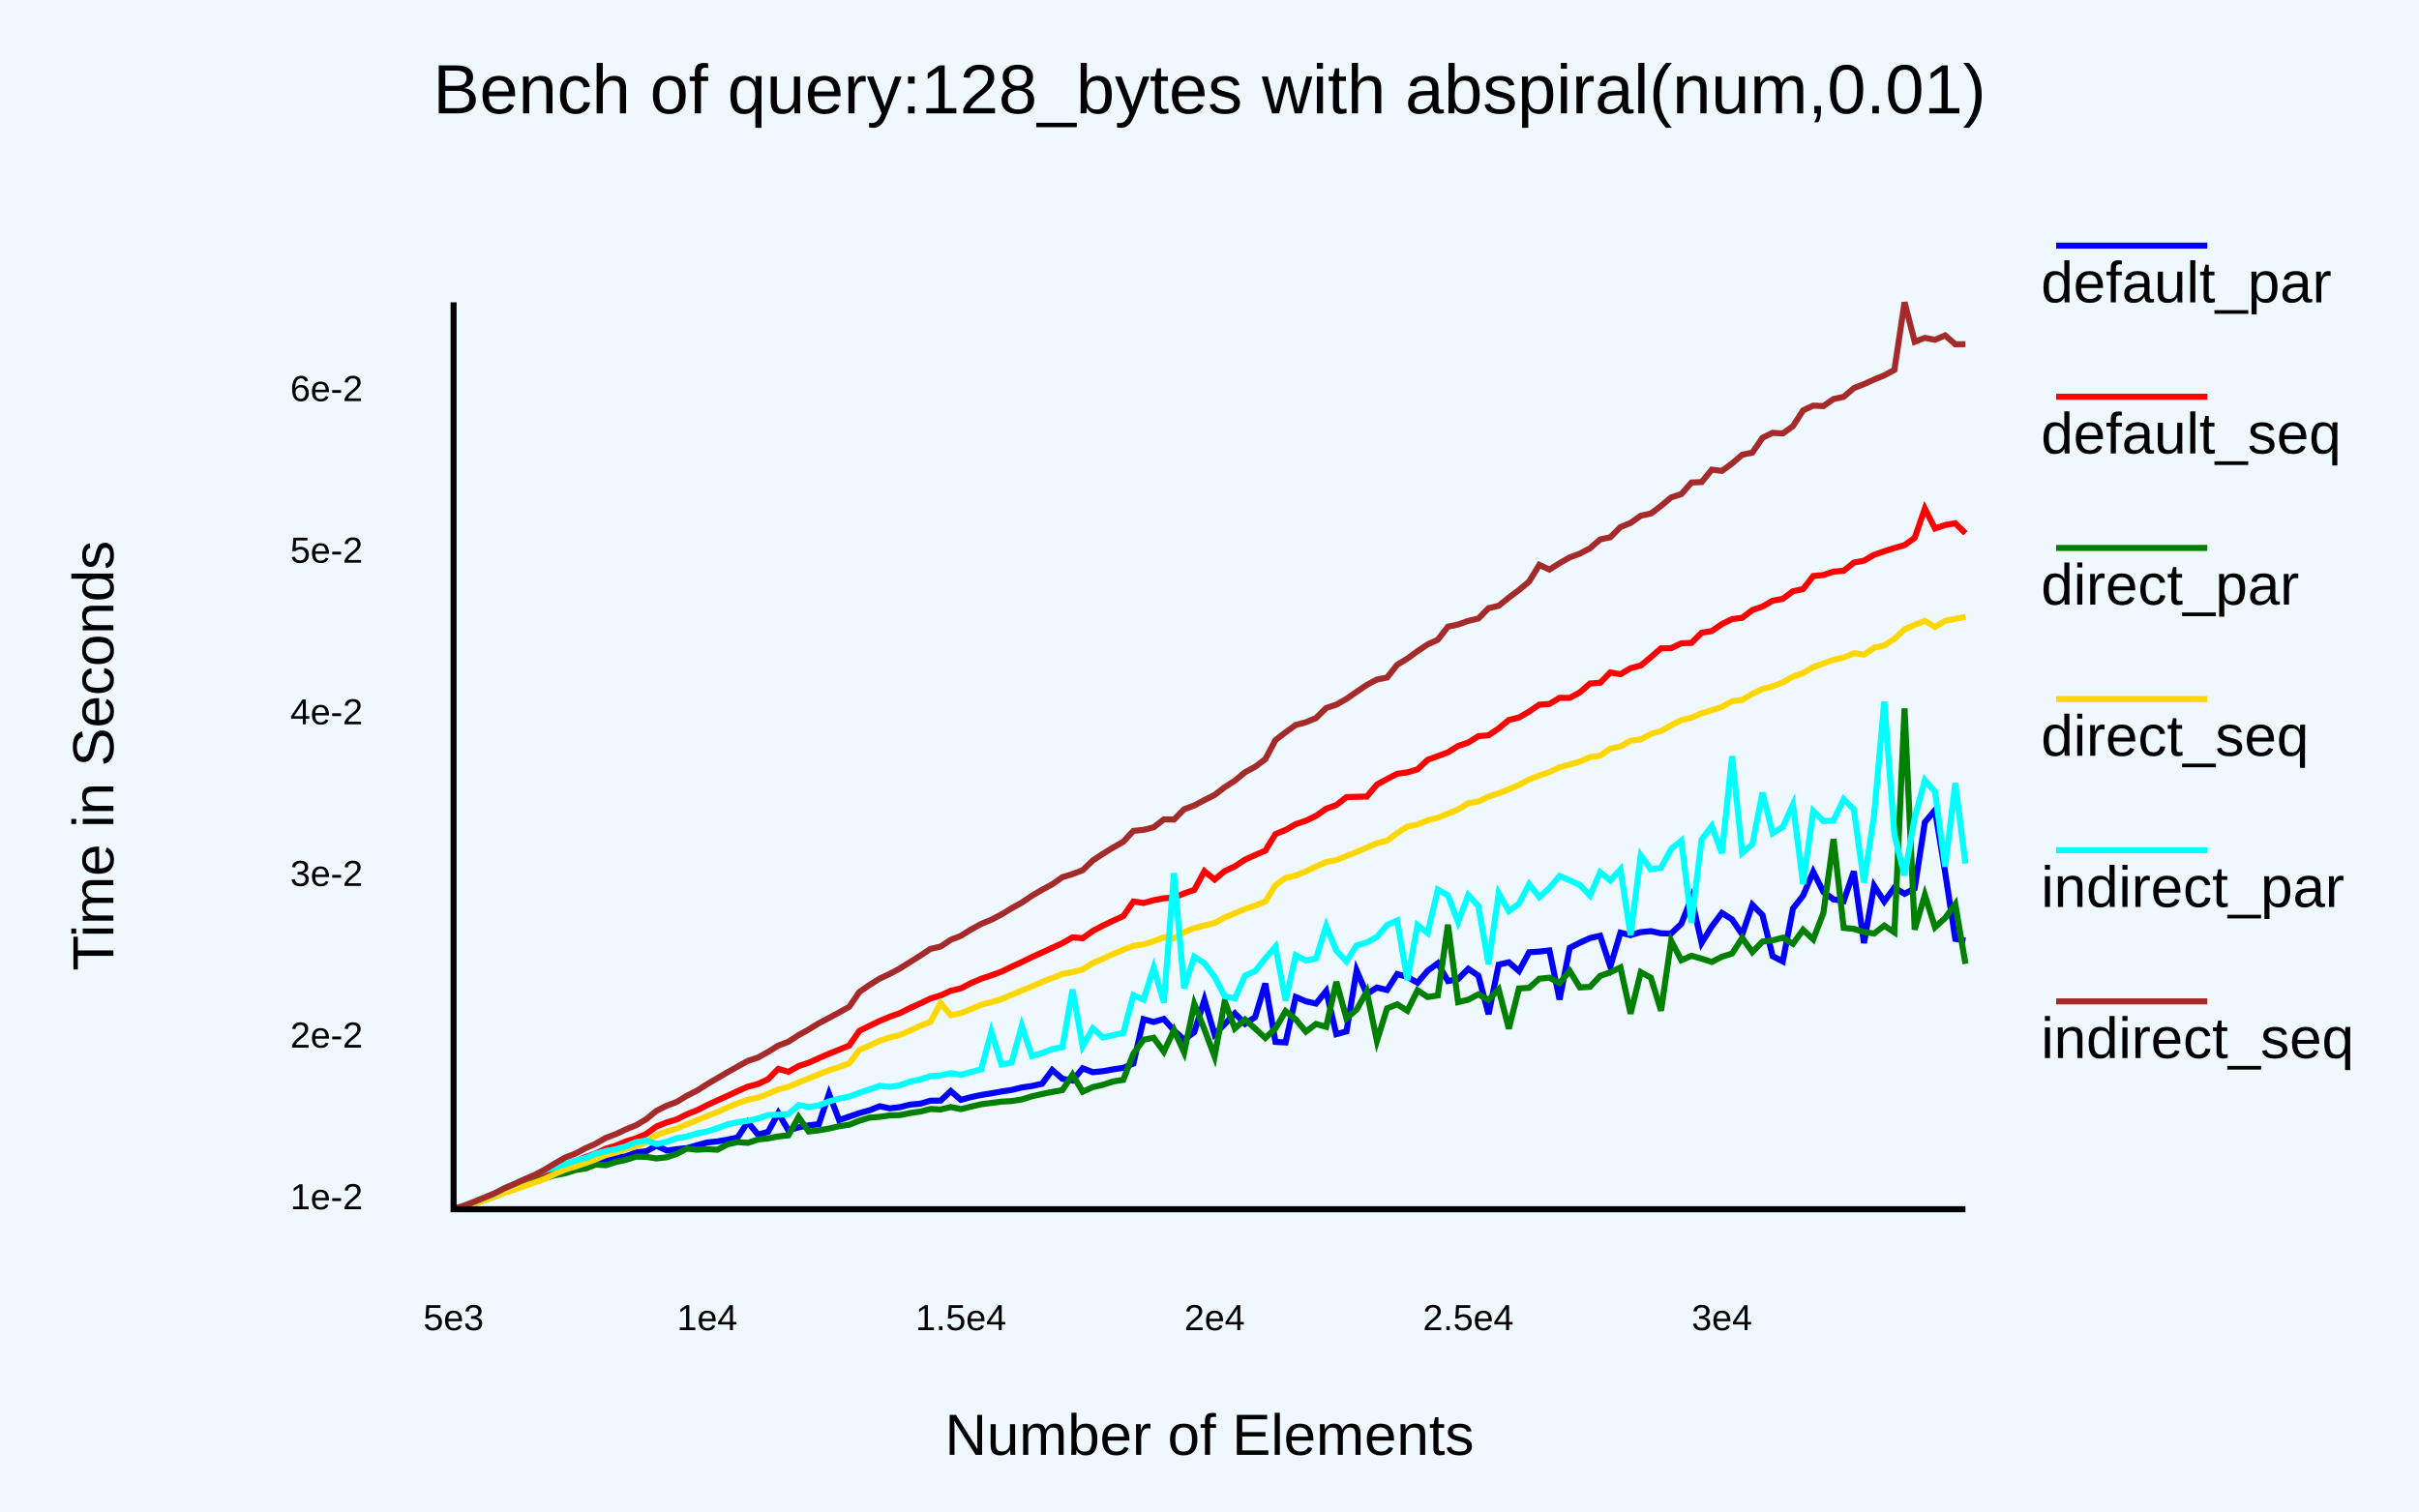
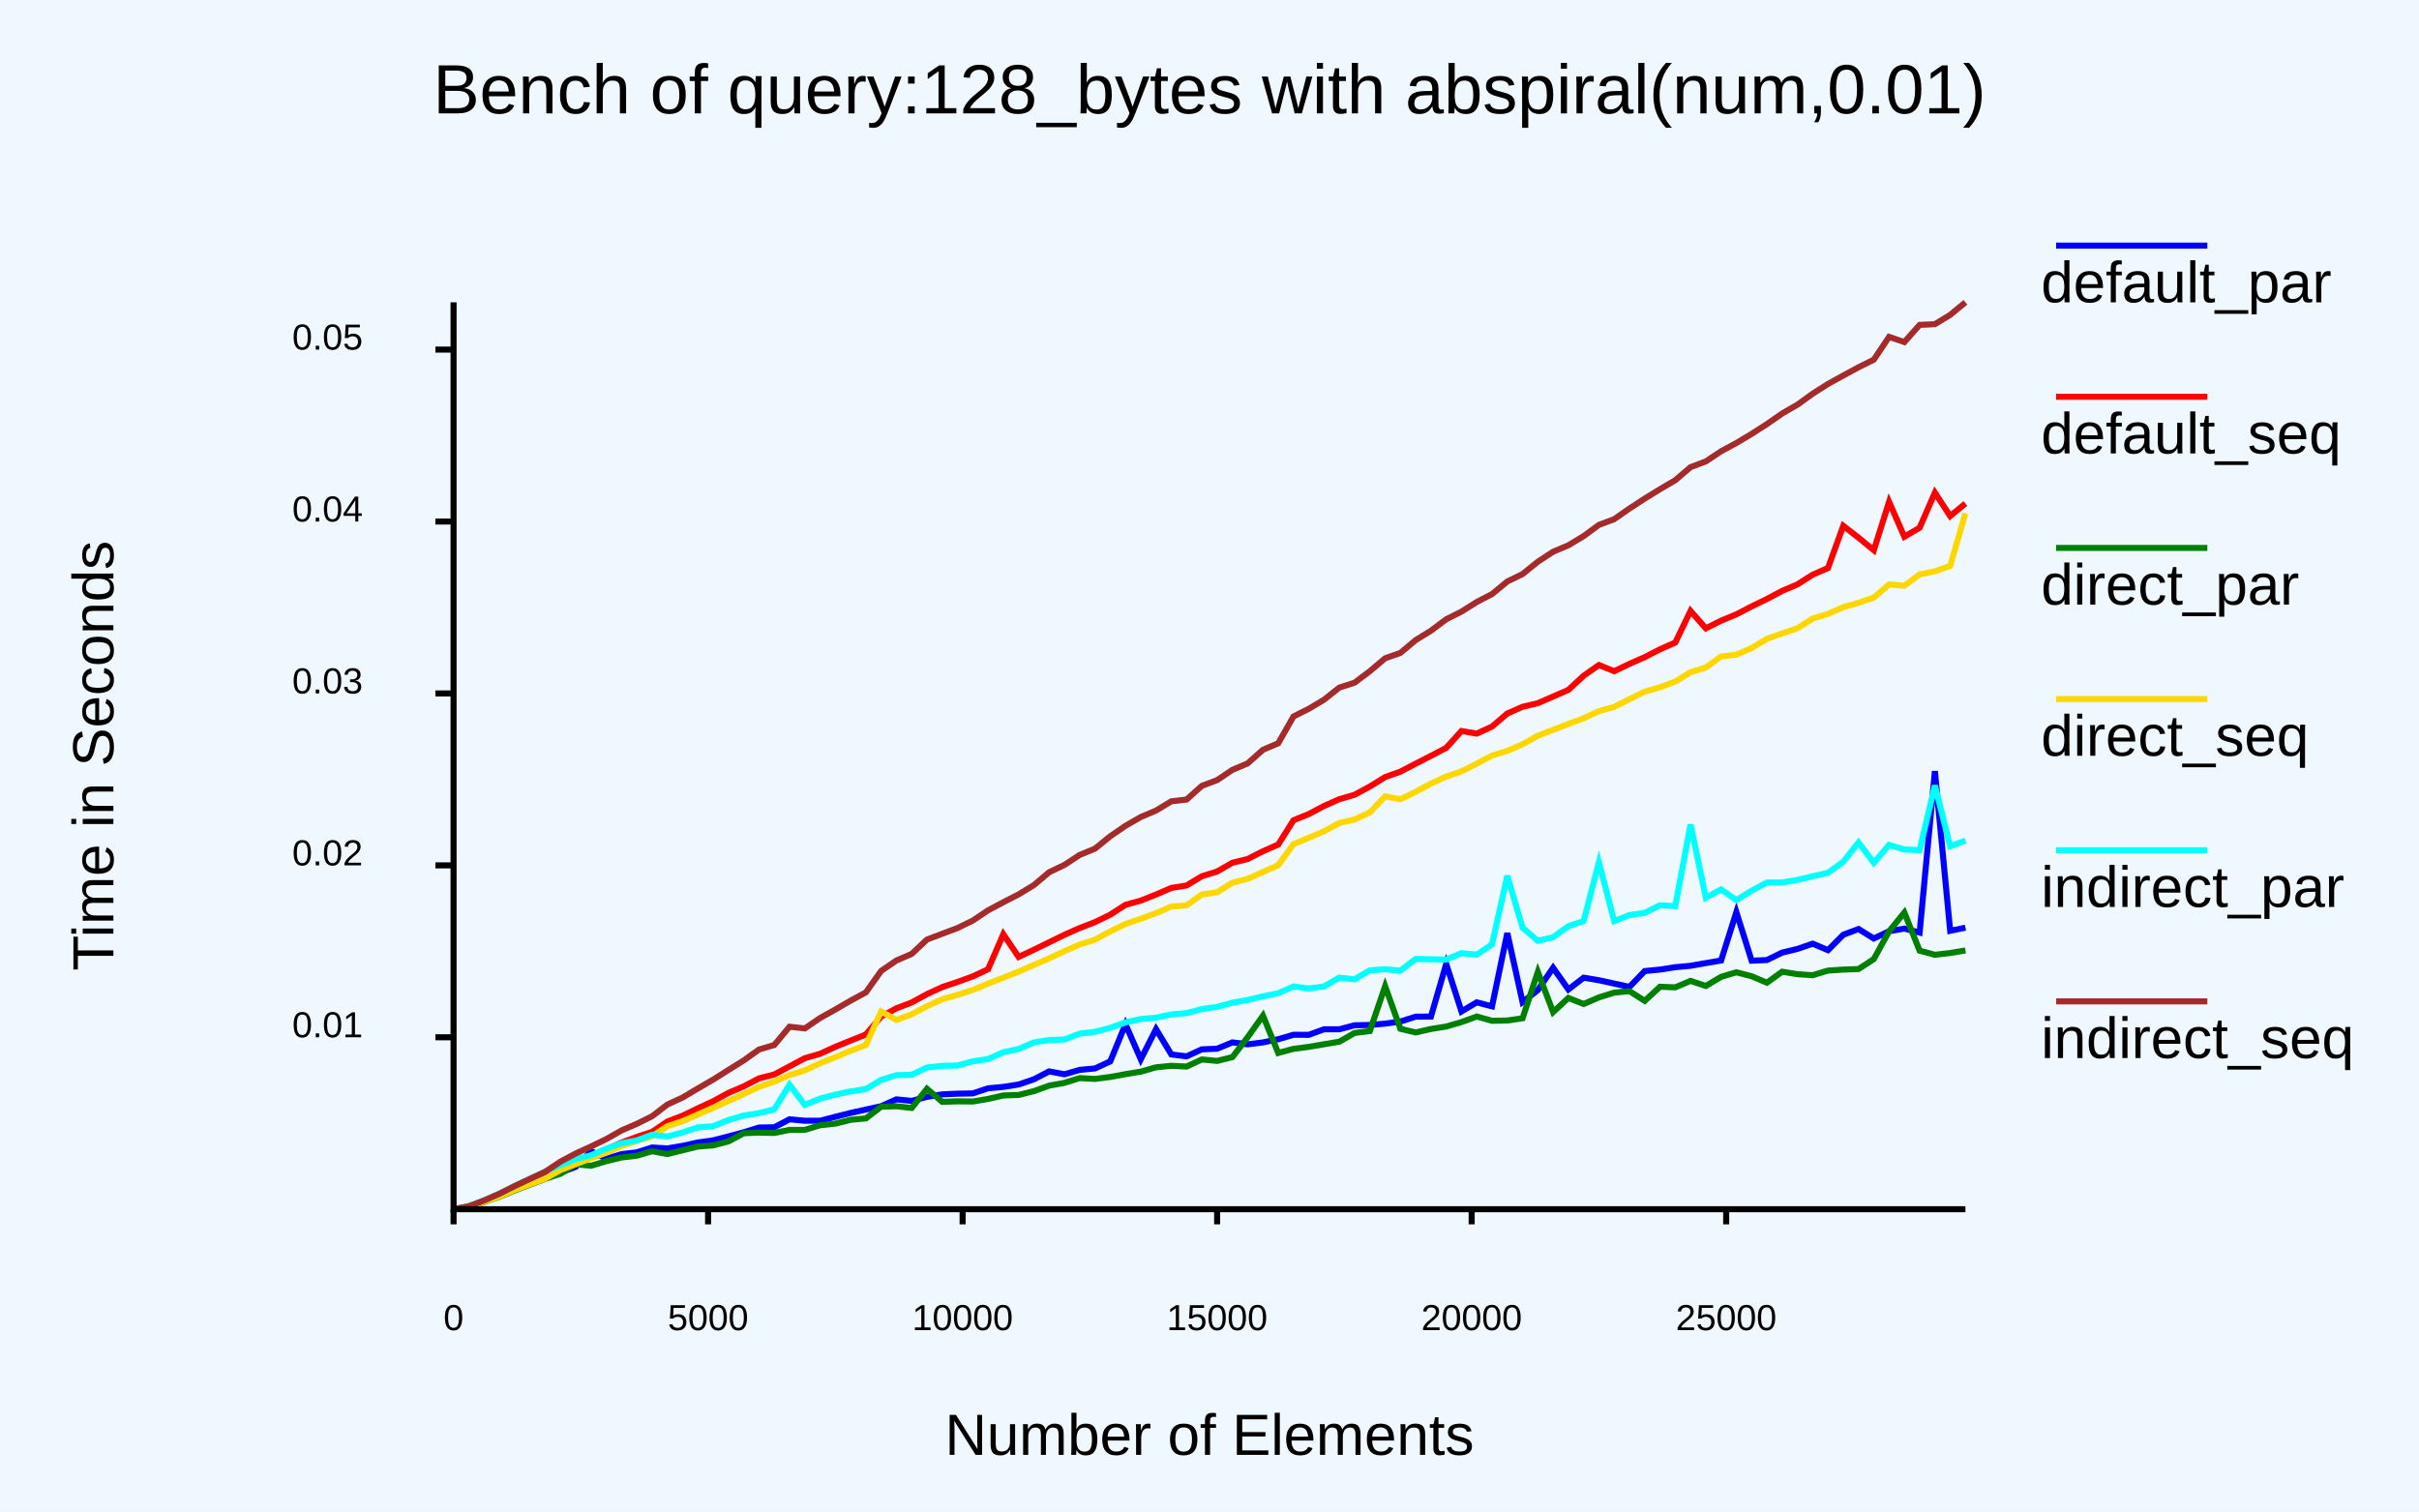
<svg xmlns="http://www.w3.org/2000/svg" class="poloto" height="500" viewBox="0 0 800 500" width="800">
  <rect class="poloto_background" fill="white" height="500" width="800" x="0" y="0" />
  <style>
.poloto {
font-family: "Arial";
stroke-width:2;
}
.poloto_text{fill: var(--poloto_fg_color,black);  }
.poloto_axis_lines{stroke: var(--poloto_fg_color,black);stoke-width:3;fill:none}
.poloto_background{fill: var(--poloto_bg_color,aliceblue); }
.poloto0stroke{stroke:  var(--poloto_color0,blue); }
.poloto1stroke{stroke:  var(--poloto_color1,red); }
.poloto2stroke{stroke:  var(--poloto_color2,green); }
.poloto3stroke{stroke:  var(--poloto_color3,gold); }
.poloto4stroke{stroke:  var(--poloto_color4,aqua); }
.poloto5stroke{stroke:  var(--poloto_color5,brown); }
.poloto6stroke{stroke:  var(--poloto_color6,lime); }
.poloto7stroke{stroke:  var(--poloto_color7,chocolate); }
.poloto0fill{fill:var(--poloto_color0,blue);}
.poloto1fill{fill:var(--poloto_color1,red);}
.poloto2fill{fill:var(--poloto_color2,green);}
.poloto3fill{fill:var(--poloto_color3,gold);}
.poloto4fill{fill:var(--poloto_color4,aqua);}
.poloto5fill{fill:var(--poloto_color5,brown);}
.poloto6fill{fill:var(--poloto_color6,lime);}
.poloto7fill{fill:var(--poloto_color7,chocolate);}
</style>
+   <line class="poloto_axis_lines" stroke="black" x1="150" x2="150" y1="400" y2="405" />
  <text alignment-baseline="start" class="poloto_text" text-anchor="middle" x="150" y="440">
- 5e3
+ 0
</text>
-   <text alignment-baseline="start" class="poloto_text" text-anchor="middle" x="233.893" y="440">
- 1e4
+   <line class="poloto_axis_lines" stroke="black" x1="234.175" x2="234.175" y1="400" y2="405" />
+   <text alignment-baseline="start" class="poloto_text" text-anchor="middle" x="234.175" y="440">
+ 5000
</text>
-   <text alignment-baseline="start" class="poloto_text" text-anchor="middle" x="317.785" y="440">
- 1.5e4
+   <line class="poloto_axis_lines" stroke="black" x1="318.35" x2="318.35" y1="400" y2="405" />
+   <text alignment-baseline="start" class="poloto_text" text-anchor="middle" x="318.35" y="440">
+ 10000
</text>
-   <text alignment-baseline="start" class="poloto_text" text-anchor="middle" x="401.678" y="440">
- 2e4
+   <line class="poloto_axis_lines" stroke="black" x1="402.525" x2="402.525" y1="400" y2="405" />
+   <text alignment-baseline="start" class="poloto_text" text-anchor="middle" x="402.525" y="440">
+ 15000
</text>
-   <text alignment-baseline="start" class="poloto_text" text-anchor="middle" x="485.57" y="440">
- 2.5e4
+   <line class="poloto_axis_lines" stroke="black" x1="486.7" x2="486.7" y1="400" y2="405" />
+   <text alignment-baseline="start" class="poloto_text" text-anchor="middle" x="486.7" y="440">
+ 20000
</text>
-   <text alignment-baseline="start" class="poloto_text" text-anchor="middle" x="569.463" y="440">
- 3e4
+   <line class="poloto_axis_lines" stroke="black" x1="570.875" x2="570.875" y1="400" y2="405" />
+   <text alignment-baseline="start" class="poloto_text" text-anchor="middle" x="570.875" y="440">
+ 25000
</text>
-   <text alignment-baseline="middle" class="poloto_text" text-anchor="end" x="120" y="400">
- 1e-2
+   <line class="poloto_axis_lines" stroke="black" x1="150" x2="144" y1="343.13" y2="343.13" />
+   <text alignment-baseline="middle" class="poloto_text" text-anchor="end" x="120" y="343.13">
+ 0.01
</text>
-   <text alignment-baseline="middle" class="poloto_text" text-anchor="end" x="120" y="346.534">
- 2e-2
+   <line class="poloto_axis_lines" stroke="black" x1="150" x2="144" y1="286.259" y2="286.259" />
+   <text alignment-baseline="middle" class="poloto_text" text-anchor="end" x="120" y="286.259">
+ 0.02
</text>
-   <text alignment-baseline="middle" class="poloto_text" text-anchor="end" x="120" y="293.068">
- 3e-2
+   <line class="poloto_axis_lines" stroke="black" x1="150" x2="144" y1="229.388" y2="229.388" />
+   <text alignment-baseline="middle" class="poloto_text" text-anchor="end" x="120" y="229.388">
+ 0.03
</text>
-   <text alignment-baseline="middle" class="poloto_text" text-anchor="end" x="120" y="239.602">
- 4e-2
+   <line class="poloto_axis_lines" stroke="black" x1="150" x2="144" y1="172.517" y2="172.517" />
+   <text alignment-baseline="middle" class="poloto_text" text-anchor="end" x="120" y="172.517">
+ 0.04
</text>
-   <text alignment-baseline="middle" class="poloto_text" text-anchor="end" x="120" y="186.136">
- 5e-2
- </text>
-   <text alignment-baseline="middle" class="poloto_text" text-anchor="end" x="120" y="132.67">
- 6e-2
+   <line class="poloto_axis_lines" stroke="black" x1="150" x2="144" y1="115.646" y2="115.646" />
+   <text alignment-baseline="middle" class="poloto_text" text-anchor="end" x="120" y="115.646">
+ 0.05
</text>
  <text alignment-baseline="middle" class="poloto_text" font-size="large" text-anchor="start" x="675" y="100">
default_par
</text>
  <line class="poloto0stroke" x1="680" x2="730" y1="81.25" y2="81.25" />
-   <polyline class="poloto0stroke" fill="none" points="650,311.173 646.644,310.58 643.289,288.562 639.933,267.983 636.577,271.99 633.221,293.86 629.866,295.669 626.51,293.603 623.154,298.216 619.799,293.045 616.443,311.964 613.087,288.257 609.732,298.068 606.376,297.504 603.02,295.058 599.664,288.393 596.309,296.288 592.953,300.532 589.597,318.022 586.242,316.299 582.886,302.704 579.53,299.299 576.174,309.125 572.819,304.138 569.463,301.999 566.107,306.485 562.752,311.921 559.396,297.082 556.04,305.594 552.685,308.797 549.329,308.739 545.973,308.017 542.617,308.34 539.262,309.344 535.906,308.531 532.55,319.728 529.195,309.544 525.839,310.316 522.483,311.846 519.128,313.538 515.772,330.636 512.416,314.397 509.06,314.778 505.705,314.994 502.349,321.21 498.993,318.315 495.638,319.099 492.282,335.489 488.926,322.727 485.57,320.487 482.215,323.882 478.859,324.524 475.503,318.641 472.148,321.125 468.792,325.09 465.436,323.153 462.081,322.211 458.725,327.481 455.369,326.67 452.013,328.852 448.658,321.018 445.302,341.168 441.946,342.103 438.591,327.811 435.235,331.982 431.879,331.235 428.524,329.807 425.168,344.834 421.812,344.653 418.456,325.338 415.101,336.452 411.745,338.663 408.389,335.217 405.034,338.759 401.678,342.167 398.322,330.752 394.966,341.398 391.611,343.938 388.255,340.87 384.899,337.06 381.544,338.061 378.188,337.155 374.832,351.82 371.476,353.228 368.121,353.748 364.765,354.343 361.409,354.676 358.054,353.39 354.698,357.431 351.342,356.847 347.987,353.949 344.631,358.506 341.275,359.247 337.919,359.72 334.564,360.544 331.208,361.06 327.852,361.665 324.497,362.206 321.141,362.907 317.785,363.833 314.43,360.917 311.074,364.085 307.718,364.098 304.362,365.103 301.007,365.389 297.651,366.229 294.295,366.641 290.94,365.934 287.584,367.276 284.228,368.199 280.873,369.356 277.517,370.502 274.161,361.824 270.805,371.87 267.45,372.255 264.094,372.934 260.738,373.928 257.383,368.186 254.027,374.407 250.671,375.319 247.315,371.192 243.96,376.247 240.604,376.993 237.248,377.579 233.893,377.921 230.537,378.824 227.181,379.782 223.826,380.13 220.47,380.579 217.114,378.958 213.758,380.824 210.403,381.186 207.047,382.484 203.691,383.028 200.336,383.51 196.98,384.307 193.624,385.346 190.268,386.19 186.913,386.907 183.557,388.293 180.201,388.783 176.846,390.193 173.49,391.373 170.134,392.763 166.779,393.971 163.423,395.454 160.067,396.733 156.711,397.898 153.356,399.062 150,399.945 " stroke="black" />
+   <polyline class="poloto0stroke" fill="none" points="650,306.875 644.949,307.904 639.899,255.092 634.848,308.483 629.798,307.167 624.747,308.045 619.697,310.45 614.646,307.312 609.596,309.214 604.545,314.313 599.495,312.162 594.444,313.897 589.394,315.115 584.343,317.577 579.293,317.789 574.242,301.733 569.192,317.73 564.141,318.584 559.091,319.477 554.04,319.941 548.99,320.729 543.939,321.22 538.889,326.458 533.838,325.359 528.788,324.262 523.737,323.413 518.687,327.303 513.636,320.14 508.586,327.515 503.535,331.481 498.485,308.666 493.434,332.893 488.384,331.567 483.333,334.585 478.283,318.877 473.232,336.271 468.182,336.304 463.131,337.92 458.081,338.608 453.03,339.053 447.98,339.156 442.929,340.482 437.879,340.481 432.828,342.311 427.778,342.294 422.727,343.776 417.677,344.82 412.626,345.457 407.576,344.816 402.525,346.908 397.475,347.114 392.424,349.428 387.374,348.802 382.323,340.44 377.273,350.405 372.222,338.825 367.172,351.107 362.121,353.436 357.071,353.909 352.02,355.36 346.97,354.406 341.919,357.029 336.869,358.746 331.818,359.536 326.768,360.006 321.717,361.69 316.667,361.779 311.616,362.001 306.566,362.829 301.515,364.165 296.465,363.656 291.414,365.916 286.364,367.029 281.313,368.15 276.263,369.43 271.212,370.739 266.162,370.734 261.111,370.255 256.061,372.901 251.01,372.985 245.96,374.55 240.909,375.92 235.859,377.214 230.808,377.926 225.758,379.033 220.707,379.884 215.657,379.584 210.606,381.192 205.556,381.778 200.505,383.317 195.455,380.778 190.404,385.979 185.354,387.896 180.303,389.266 175.253,391.357 170.202,393.357 165.152,395.537 160.101,397.434 155.05,399.148 150,400 " stroke="black" />
  <text alignment-baseline="middle" class="poloto_text" font-size="large" text-anchor="start" x="675" y="150">
default_seq
</text>
  <line class="poloto1stroke" x1="680" x2="730" y1="131.25" y2="131.25" />
-   <polyline class="poloto1stroke" fill="none" points="650,176.412 646.644,173.086 643.289,173.667 639.933,174.821 636.577,168.241 633.221,177.914 629.866,180.325 626.51,181.272 623.154,182.361 619.799,183.519 616.443,185.457 613.087,186.111 609.732,188.816 606.376,189.082 603.02,190.211 599.664,190.548 596.309,194.858 592.953,195.572 589.597,198.078 586.242,198.702 582.886,200.641 579.53,201.795 576.174,204.374 572.819,204.782 569.463,206.429 566.107,208.752 562.752,209.297 559.396,212.661 556.04,212.796 552.685,214.4 549.329,214.446 545.973,217.371 542.617,220.147 539.262,221.021 535.906,223.037 532.55,222.439 529.195,225.86 525.839,226.101 522.483,229.029 519.128,230.848 515.772,230.841 512.416,232.863 509.06,233.087 505.705,235.385 502.349,237.345 498.993,238.168 495.638,240.949 492.282,243.23 488.926,243.515 485.57,245.638 482.215,246.75 478.859,248.872 475.503,250.105 472.148,251.337 468.792,254.497 465.436,255.481 462.081,255.959 458.725,257.696 455.369,259.526 452.013,263.499 448.658,263.575 445.302,263.674 441.946,266.31 438.591,267.51 435.235,269.872 431.879,271.495 428.524,272.614 425.168,274.545 421.812,275.899 418.456,281.379 415.101,282.833 411.745,284.35 408.389,286.604 405.034,288.144 401.678,290.961 398.322,288.179 394.966,294.37 391.611,295.528 388.255,296.909 384.899,297.139 381.544,297.776 378.188,298.715 374.832,298.215 371.476,303.059 368.121,304.552 364.765,306.176 361.409,307.945 358.054,310.364 354.698,310.068 351.342,311.997 347.987,313.531 344.631,315.083 341.275,316.598 337.919,318.244 334.564,319.778 331.208,321.413 327.852,322.644 324.497,323.763 321.141,325.188 317.785,326.934 314.43,327.732 311.074,329.286 307.718,330.306 304.362,331.913 301.007,333.43 297.651,335.1 294.295,336.321 290.94,337.703 287.584,339.334 284.228,340.974 280.873,345.848 277.517,347.219 274.161,348.574 270.805,350.017 267.45,351.543 264.094,352.65 260.738,354.548 257.383,353.579 254.027,356.977 250.671,358.584 247.315,359.454 243.96,360.937 240.604,362.482 237.248,363.98 233.893,365.558 230.537,367.252 227.181,368.587 223.826,370.278 220.47,371.283 217.114,372.625 213.758,375.069 210.403,376.534 207.047,377.556 203.691,378.99 200.336,379.971 196.98,381.571 193.624,382.724 190.268,384.189 186.913,385.28 183.557,386.828 180.201,388.719 176.846,390.136 173.49,391.405 170.134,392.695 166.779,393.903 163.423,395.422 160.067,396.672 156.711,397.869 153.356,399.03 150,399.939 " stroke="black" />
+   <polyline class="poloto1stroke" fill="none" points="650,166.543 644.949,170.71 639.899,162.975 634.848,174.576 629.798,177.548 624.747,165.991 619.697,182.009 614.646,177.866 609.596,173.93 604.545,187.896 599.495,190.095 594.444,193.306 589.394,195.457 584.343,198.156 579.293,200.598 574.242,203.227 569.192,205.31 564.141,207.847 559.091,202.086 554.04,212.549 548.99,214.781 543.939,217.373 538.889,219.592 533.838,222.034 528.788,219.987 523.737,223.527 518.687,228.206 513.636,230.417 508.586,232.607 503.535,233.802 498.485,236.029 493.434,240.342 488.384,242.67 483.333,241.809 478.283,247.388 473.232,250.037 468.182,252.62 463.131,255.26 458.081,257.056 453.03,260.172 447.98,262.906 442.929,264.368 437.879,266.613 432.828,269.288 427.778,271.336 422.727,279.364 417.677,281.583 412.626,284.161 407.576,285.389 402.525,288.29 397.475,289.852 392.424,292.905 387.374,293.723 382.323,295.904 377.273,297.915 372.222,299.31 367.172,302.562 362.121,305.036 357.071,306.989 352.02,309.221 346.97,311.701 341.919,314.171 336.869,316.542 331.818,309.036 326.768,320.621 321.717,322.982 316.667,324.814 311.616,326.517 306.566,328.848 301.515,331.611 296.465,333.545 291.414,336.271 286.364,342.208 281.313,344.22 276.263,346.278 271.212,348.583 266.162,350.048 261.111,352.741 256.061,355.43 251.01,356.723 245.96,359.366 240.909,361.516 235.859,364.272 230.808,366.616 225.758,369.057 220.707,370.996 215.657,374.42 210.606,376.065 205.556,377.964 200.505,380.289 195.455,382.301 190.404,384.29 185.354,386.335 180.303,389.315 175.253,391.253 170.202,393.31 165.152,395.449 160.101,397.377 155.05,399.127 150,400 " stroke="black" />
  <text alignment-baseline="middle" class="poloto_text" font-size="large" text-anchor="start" x="675" y="200">
direct_par
</text>
  <line class="poloto2stroke" x1="680" x2="730" y1="181.25" y2="181.25" />
-   <polyline class="poloto2stroke" fill="none" points="650,318.826 646.644,299.085 643.289,303.672 639.933,306.723 636.577,296.038 633.221,307.514 629.866,234.334 626.51,308.427 623.154,306.191 619.799,308.81 616.443,308.295 613.087,307.26 609.732,306.936 606.376,277.583 603.02,302.004 599.664,310.737 596.309,307.569 592.953,312.207 589.597,310.175 586.242,311.048 582.886,311.467 579.53,314.934 576.174,310.267 572.819,315.448 569.463,316.482 566.107,318.199 562.752,317.127 559.396,316.168 556.04,317.632 552.685,311.226 549.329,334.334 545.973,323.427 542.617,321.588 539.262,335.321 535.906,320.038 532.55,321.636 529.195,322.812 525.839,326.435 522.483,326.642 519.128,321.175 515.772,325.202 512.416,323.433 509.06,323.755 505.705,326.766 502.349,326.974 498.993,340.274 495.638,327.307 492.282,330.759 488.926,328.929 485.57,330.681 482.215,331.495 478.859,305.899 475.503,329.281 472.148,329.801 468.792,327.576 465.436,334.349 462.081,332.223 458.725,333.564 455.369,344.31 452.013,328.027 448.658,333.94 445.302,336.874 441.946,324.785 438.591,339.664 435.235,338.73 431.879,341.262 428.524,337.198 425.168,334.479 421.812,340.211 418.456,343.346 415.101,340.247 411.745,337.252 408.389,340.211 405.034,331.286 401.678,349.48 398.322,340.489 394.966,332.092 391.611,348.121 388.255,340.751 384.899,347.892 381.544,343.289 378.188,343.933 374.832,348.524 371.476,357.218 368.121,357.727 364.765,358.853 361.409,359.605 358.054,361.129 354.698,355.505 351.342,360.604 347.987,361.193 344.631,361.889 341.275,362.644 337.919,363.699 334.564,364.221 331.208,364.412 327.852,364.839 324.497,365.278 321.141,366.054 317.785,366.89 314.43,366.19 311.074,367.008 307.718,366.841 304.362,367.701 301.007,368.175 297.651,368.87 294.295,368.962 290.94,369.443 287.584,369.707 284.228,370.72 280.873,372.061 277.517,372.539 274.161,373.32 270.805,373.916 267.45,374.293 264.094,369.49 260.738,375.572 257.383,375.921 254.027,376.58 250.671,376.932 247.315,378.05 243.96,377.789 240.604,378.566 237.248,380.323 233.893,380.122 230.537,380.321 227.181,379.938 223.826,381.713 220.47,382.821 217.114,383.214 213.758,382.687 210.403,382.603 207.047,383.65 203.691,384.39 200.336,385.44 196.98,385.244 193.624,386.541 190.268,387.046 186.913,388.111 183.557,388.762 180.201,389.735 176.846,390.923 173.49,392.025 170.134,393.248 166.779,394.425 163.423,395.832 160.067,397.025 156.711,398.094 153.356,399.169 150,399.991 " stroke="black" />
+   <polyline class="poloto2stroke" fill="none" points="650,314.397 644.949,315.25 639.899,315.84 634.848,314.482 629.798,301.873 624.747,308.059 619.697,317.258 614.646,320.554 609.596,320.732 604.545,321.061 599.495,322.59 594.444,322.256 589.394,321.432 584.343,325.072 579.293,322.932 574.242,321.626 569.192,323.138 564.141,326.15 559.091,324.471 554.04,326.606 548.99,326.414 543.939,331.082 538.889,327.855 533.838,328.359 528.788,329.936 523.737,332.119 518.687,330.12 513.636,334.795 508.586,321.488 503.535,336.841 498.485,337.572 493.434,337.671 488.384,336.258 483.333,338.108 478.283,339.573 473.232,340.379 468.182,341.527 463.131,340.326 458.081,326.234 453.03,341.059 447.98,341.693 442.929,344.584 437.879,345.435 432.828,346.291 427.778,346.954 422.727,348.302 417.677,335.98 412.626,343.086 407.576,349.689 402.525,350.946 397.475,350.461 392.424,352.807 387.374,352.566 382.323,353.055 377.273,354.493 372.222,355.322 367.172,356.259 362.121,356.908 357.071,356.626 352.02,358.204 346.97,359.12 341.919,360.948 336.869,362.201 331.818,362.372 326.768,363.519 321.717,364.372 316.667,364.313 311.616,364.486 306.566,360.179 301.515,366.502 296.465,365.948 291.414,366.091 286.364,369.954 281.313,370.429 276.263,371.687 271.212,372.22 266.162,373.75 261.111,373.754 256.061,374.777 251.01,374.659 245.96,374.868 240.909,377.57 235.859,378.886 230.808,379.274 225.758,380.507 220.707,381.748 215.657,380.821 210.606,382.293 205.556,382.887 200.505,384.115 195.455,385.626 190.404,385.161 185.354,388.269 180.303,389.968 175.253,391.88 170.202,393.799 165.152,395.89 160.101,397.598 155.05,399.204 150,400 " stroke="black" />
  <text alignment-baseline="middle" class="poloto_text" font-size="large" text-anchor="start" x="675" y="250">
direct_seq
</text>
  <line class="poloto3stroke" x1="680" x2="730" y1="231.25" y2="231.25" />
-   <polyline class="poloto3stroke" fill="none" points="650,204.027 646.644,204.699 643.289,205.365 639.933,207.376 636.577,205.405 633.221,206.681 629.866,208.176 626.51,211.331 623.154,213.471 619.799,214.274 616.443,216.531 613.087,216.093 609.732,217.495 606.376,218.25 603.02,219.442 599.664,220.663 596.309,222.637 592.953,223.822 589.597,225.739 586.242,227.032 582.886,227.895 579.53,229.511 576.174,231.496 572.819,231.968 569.463,233.842 566.107,234.948 562.752,235.927 559.396,237.399 556.04,238.201 552.685,239.9 549.329,241.787 545.973,242.752 542.617,244.598 539.262,245.013 535.906,246.925 532.55,247.634 529.195,249.977 525.839,250.439 522.483,251.914 519.128,252.901 515.772,253.796 512.416,255.401 509.06,256.511 505.705,257.86 502.349,259.658 498.993,261.084 495.638,262.403 492.282,263.519 488.926,265.129 485.57,265.697 482.215,267.757 478.859,269.116 475.503,270.503 472.148,271.33 468.792,272.752 465.436,273.389 462.081,275.583 458.725,278.08 455.369,278.9 452.013,280.383 448.658,281.786 445.302,283.146 441.946,284.508 438.591,285.161 435.235,286.615 431.879,288.233 428.524,289.639 425.168,290.392 421.812,292.79 418.456,298.212 415.101,299.584 411.745,300.669 408.389,302.15 405.034,303.457 401.678,305.318 398.322,306.136 394.966,307.034 391.611,308.351 388.255,310.406 384.899,310.048 381.544,311.356 378.188,312.417 374.832,312.867 371.476,314.197 368.121,315.559 364.765,317.155 361.409,318.561 358.054,320.658 354.698,321.577 351.342,322.174 347.987,323.519 344.631,324.789 341.275,326.301 337.919,327.669 334.564,329.061 331.208,330.511 327.852,331.516 324.497,332.318 321.141,333.799 317.785,335.14 314.43,335.816 311.074,331.811 307.718,338.037 304.362,339.314 301.007,340.883 297.651,342.354 294.295,343.149 290.94,344.285 287.584,345.875 284.228,347.275 280.873,351.762 277.517,352.954 274.161,354.047 270.805,355.347 267.45,356.751 264.094,358.065 260.738,359.507 257.383,360.361 254.027,361.831 250.671,363.072 247.315,363.791 243.96,364.948 240.604,366.322 237.248,367.887 233.893,369.152 230.537,370.566 227.181,371.839 223.826,373.308 220.47,374.288 217.114,375.465 213.758,377.824 210.403,379.199 207.047,380.056 203.691,381.251 200.336,382.095 196.98,383.49 193.624,384.727 190.268,385.845 186.913,386.847 183.557,388.297 180.201,389.937 176.846,391.206 173.49,392.331 170.134,393.514 166.779,394.523 163.423,395.945 160.067,397.126 156.711,398.169 153.356,399.207 150,400 " stroke="black" />
+   <polyline class="poloto3stroke" fill="none" points="650,169.795 644.949,187.19 639.899,188.978 634.848,190.019 629.798,193.768 624.747,193.333 619.697,197.675 614.646,199.39 609.596,200.846 604.545,203.074 599.495,204.607 594.444,207.82 589.394,209.535 584.343,211.306 579.293,214.373 574.242,216.56 569.192,217.159 564.141,220.803 559.091,222.345 554.04,225.442 548.99,227.349 543.939,228.776 538.889,231.279 533.838,233.822 528.788,235.249 523.737,237.6 518.687,239.474 513.636,241.421 508.586,243.367 503.535,246.187 498.485,248.384 493.434,249.938 488.384,252.616 483.333,255.174 478.283,256.899 473.232,259.201 468.182,261.933 463.131,264.38 458.081,263.444 453.03,268.731 447.98,271.098 442.929,272.239 437.879,274.985 432.828,277.131 427.778,279.251 422.727,286.179 417.677,288.44 412.626,290.725 407.576,291.988 402.525,295.155 397.475,295.882 392.424,299.504 387.374,299.862 382.323,302.054 377.273,303.931 372.222,305.632 367.172,308.092 362.121,310.846 357.071,312.444 352.02,314.637 346.97,317.027 341.919,319.187 336.869,321.392 331.818,323.413 326.768,325.38 321.717,327.474 316.667,329.079 311.616,330.536 306.566,332.865 301.515,335.508 296.465,337.399 291.414,334.579 286.364,345.675 281.313,347.565 276.263,349.731 271.212,351.703 266.162,354.067 261.111,355.633 256.061,357.793 251.01,359.522 245.96,361.927 240.909,364.19 235.859,366.471 230.808,368.669 225.758,370.859 220.707,372.555 215.657,375.868 210.606,377.438 205.556,379.067 200.505,381.312 195.455,383.145 190.404,385.069 185.354,387.011 180.303,389.885 175.253,391.754 170.202,393.629 165.152,395.794 160.101,397.536 155.05,399.18 150,400 " stroke="black" />
  <text alignment-baseline="middle" class="poloto_text" font-size="large" text-anchor="start" x="675" y="300">
indirect_par
</text>
  <line class="poloto4stroke" x1="680" x2="730" y1="281.25" y2="281.25" />
-   <polyline class="poloto4stroke" fill="none" points="650,285.676 646.644,259.028 643.289,286.694 639.933,261.912 636.577,258.072 633.221,270.511 629.866,289.601 626.51,276.071 623.154,232.067 619.799,269.531 616.443,291.94 613.087,267.722 609.732,264.383 606.376,271.446 603.02,271.597 599.664,268.28 596.309,292.446 592.953,266.122 589.597,273.559 586.242,275.612 582.886,262.18 579.53,279.306 576.174,282.114 572.819,250.151 569.463,282.228 566.107,273.243 562.752,277.709 559.396,305.285 556.04,278.076 552.685,280.785 549.329,287.043 545.973,287.573 542.617,283.007 539.262,309.348 535.906,287.606 532.55,291.269 529.195,288.53 525.839,296.247 522.483,292.747 519.128,291.216 515.772,289.774 512.416,293.72 509.06,296.762 505.705,292.483 502.349,298.907 498.993,301.364 495.638,295.496 492.282,318.881 488.926,299.719 485.57,296.068 482.215,305.016 478.859,296.172 475.503,294.293 472.148,308.645 468.792,306.032 465.436,324.223 462.081,304.485 458.725,305.988 455.369,309.92 452.013,311.76 448.658,312.748 445.302,318.012 441.946,314.483 438.591,306.298 435.235,317.051 431.879,317.737 428.524,316.018 425.168,331.019 421.812,313.142 418.456,317.009 415.101,321.233 411.745,322.712 408.389,330.295 405.034,329.551 401.678,323.129 398.322,318.649 394.966,316.455 391.611,326.914 388.255,288.788 384.899,331.657 381.544,320.082 378.188,330.705 374.832,329.209 371.476,341.702 368.121,342.429 364.765,343.193 361.409,340.187 358.054,346.081 354.698,327.331 351.342,346.391 347.987,347.02 344.631,348.339 341.275,349.328 337.919,339.297 334.564,351.492 331.208,352.118 327.852,341.287 324.497,353.726 321.141,354.597 317.785,355.55 314.43,355.005 311.074,355.748 307.718,355.971 304.362,357.057 301.007,357.779 297.651,358.967 294.295,359.528 290.94,359.191 287.584,360.367 284.228,361.464 280.873,362.714 277.517,363.421 274.161,364.346 270.805,365.69 267.45,366.18 264.094,365.545 260.738,368.528 257.383,368.728 254.027,368.831 250.671,369.982 247.315,370.751 243.96,371.19 240.604,371.921 237.248,373.174 233.893,374.277 230.537,374.905 227.181,375.928 223.826,376.48 220.47,377.713 217.114,378.442 213.758,377.302 210.403,377.806 207.047,379.182 203.691,380.144 200.336,380.793 196.98,381.671 193.624,383.08 190.268,383.882 186.913,385.137 183.557,386.193 180.201,387.083 176.846,388.604 173.49,390.113 170.134,391.681 166.779,393.071 163.423,394.846 160.067,396.261 156.711,397.602 153.356,398.881 150,399.896 " stroke="black" />
+   <polyline class="poloto4stroke" fill="none" points="650,278.079 644.949,279.944 639.899,259.827 634.848,281.224 629.798,281.006 624.747,279.486 619.697,285.422 614.646,278.679 609.596,285.091 604.545,288.712 599.495,289.865 594.444,291.062 589.394,291.903 584.343,291.932 579.293,294.644 574.242,297.746 569.192,294.209 564.141,296.971 559.091,272.734 554.04,299.741 548.99,299.465 543.939,301.959 538.889,302.691 533.838,304.683 528.788,285.241 523.737,304.662 518.687,306.381 513.636,310.028 508.586,311.218 503.535,306.887 498.485,289.71 493.434,312.384 488.384,315.811 483.333,315.292 478.283,317.437 473.232,317.316 468.182,317.216 463.131,321.094 458.081,320.627 453.03,320.97 447.98,323.954 442.929,323.391 437.879,326.312 432.828,326.991 427.778,326.315 422.727,328.563 417.677,329.583 412.626,330.797 407.576,331.682 402.525,333.07 397.475,333.785 392.424,335.133 387.374,335.57 382.323,336.642 377.273,337.079 372.222,338.192 367.172,340.02 362.121,341.327 357.071,341.907 352.02,343.871 346.97,344.017 341.919,344.821 336.869,347.016 331.818,348.074 326.768,350.336 321.717,351.06 316.667,352.48 311.616,352.569 306.566,353.127 301.515,355.53 296.465,355.659 291.414,357.222 286.364,360.262 281.313,361.02 276.263,362.088 271.212,363.425 266.162,365.501 261.111,358.828 256.061,366.967 251.01,368.227 245.96,369.005 240.909,370.502 235.859,372.536 230.808,372.951 225.758,374.587 220.707,375.978 215.657,375.358 210.606,377.247 205.556,378.181 200.505,379.977 195.455,382.158 190.404,383.417 185.354,385.362 180.303,387.573 175.253,389.889 170.202,392.313 165.152,394.876 160.101,397.037 155.05,398.989 150,400 " stroke="black" />
  <text alignment-baseline="middle" class="poloto_text" font-size="large" text-anchor="start" x="675" y="350">
indirect_seq
</text>
  <line class="poloto5stroke" x1="680" x2="730" y1="331.25" y2="331.25" />
-   <polyline class="poloto5stroke" fill="none" points="650,113.854 646.644,113.879 643.289,110.955 639.933,112.396 636.577,111.762 633.221,113.047 629.866,100 626.51,122.351 623.154,124.175 619.799,125.554 616.443,127.063 613.087,128.391 609.732,131.259 606.376,131.992 603.02,134.32 599.664,134.175 596.309,135.746 592.953,140.99 589.597,143.377 586.242,143.182 582.886,144.802 579.53,149.726 576.174,150.411 572.819,153.329 569.463,155.762 566.107,155.359 562.752,159.467 559.396,159.616 556.04,163.448 552.685,164.53 549.329,167.352 545.973,169.866 542.617,170.596 539.262,172.987 535.906,174.347 532.55,177.743 529.195,178.431 525.839,181.354 522.483,183.142 519.128,184.387 515.772,186.295 512.416,188.413 509.06,186.856 505.705,192.374 502.349,195.166 498.993,197.686 495.638,200.392 492.282,201.18 488.926,204.599 485.57,205.38 482.215,206.588 478.859,207.291 475.503,211.631 472.148,213.157 468.792,215.402 465.436,217.856 462.081,219.898 458.725,224.125 455.369,224.785 452.013,226.562 448.658,228.845 445.302,231.17 441.946,233.089 438.591,234.196 435.235,237.522 431.879,238.918 428.524,239.814 425.168,242.239 421.812,244.827 418.456,251.117 415.101,253.644 411.745,255.448 408.389,258.235 405.034,260.388 401.678,262.971 398.322,264.647 394.966,266.444 391.611,267.687 388.255,271.11 384.899,271.036 381.544,273.659 378.188,274.51 374.832,274.851 371.476,278.443 368.121,280.362 364.765,282.417 361.409,284.626 358.054,287.868 354.698,289.132 351.342,290.168 347.987,292.517 344.631,294.332 341.275,296.307 337.919,298.568 334.564,300.442 331.208,302.49 327.852,304.238 324.497,305.619 321.141,307.466 317.785,309.559 314.43,310.881 311.074,313.105 307.718,313.884 304.362,316.111 301.007,318.22 297.651,320.324 294.295,322.131 290.94,323.692 287.584,325.799 284.228,328.11 280.873,333.03 277.517,334.895 274.161,336.719 270.805,338.475 267.45,340.538 264.094,342.408 260.738,344.602 257.383,345.89 254.027,347.952 250.671,349.83 247.315,350.939 243.96,352.815 240.604,354.682 237.248,356.65 233.893,358.609 230.537,360.77 227.181,362.447 223.826,364.49 220.47,365.761 217.114,367.433 213.758,370.199 210.403,372.212 207.047,373.551 203.691,375.14 200.336,376.416 196.98,378.343 193.624,379.829 190.268,381.618 186.913,382.895 183.557,384.822 180.201,386.876 176.846,388.666 173.49,390.11 170.134,391.639 166.779,393.083 163.423,394.809 160.067,396.192 156.711,397.561 153.356,398.863 150,399.894 " stroke="black" />
+   <polyline class="poloto5stroke" fill="none" points="650,100 644.949,104.165 639.899,107.234 634.848,107.472 629.798,113.158 624.747,111.436 619.697,118.974 614.646,121.486 609.596,124.226 604.545,127.007 599.495,130.22 594.444,133.866 589.394,136.78 584.343,140.29 579.293,143.528 574.242,146.549 569.192,149.279 564.141,152.63 559.091,154.535 554.04,158.85 548.99,161.817 543.939,164.919 538.889,168.218 533.838,171.743 528.788,173.625 523.737,177.339 518.687,180.38 513.636,182.506 508.586,185.816 503.535,189.89 498.485,192.357 493.434,196.515 488.384,199.138 483.333,202.317 478.283,204.857 473.232,208.644 468.182,211.745 463.131,215.977 458.081,217.759 453.03,222.025 447.98,225.828 442.929,227.451 437.879,231.457 432.828,234.466 427.778,237.006 422.727,245.873 417.677,248.021 412.626,252.515 407.576,254.657 402.525,258.054 397.475,259.946 392.424,264.485 387.374,265.065 382.323,268.121 377.273,270.27 372.222,273.162 367.172,276.638 362.121,280.729 357.071,282.809 352.02,286.11 346.97,288.523 341.919,292.786 336.869,295.858 331.818,298.444 326.768,301.133 321.717,304.52 316.667,306.977 311.616,308.882 306.566,310.792 301.515,315.544 296.465,317.721 291.414,321.17 286.364,328.264 281.313,330.998 276.263,333.932 271.212,336.754 266.162,340.197 261.111,339.633 256.061,345.68 251.01,347.172 245.96,350.79 240.909,353.927 235.859,357.116 230.808,360.051 225.758,363.047 220.707,365.379 215.657,369.244 210.606,371.756 205.556,373.938 200.505,376.803 195.455,379.256 190.404,381.559 185.354,384.251 180.303,387.617 175.253,389.981 170.202,392.343 165.152,394.888 160.101,397.105 155.05,399.015 150,400 " stroke="black" />
  <text alignment-baseline="start" class="poloto_text" font-size="x-large" text-anchor="middle" x="400" y="37.5">
Bench of query:128_bytes with abspiral(num,0.01)
</text>
  <text alignment-baseline="start" class="poloto_text" font-size="large" text-anchor="middle" x="400" y="481.25">
Number of Elements
</text>
  <text alignment-baseline="start" class="poloto_text" font-size="large" text-anchor="middle" transform="rotate(-90,37.5,250)" x="37.5" y="250">
Time in Seconds
</text>
  <path class="poloto_axis_lines" d="M150,100 L150,400 L650,400" stroke="black" />
</svg>
